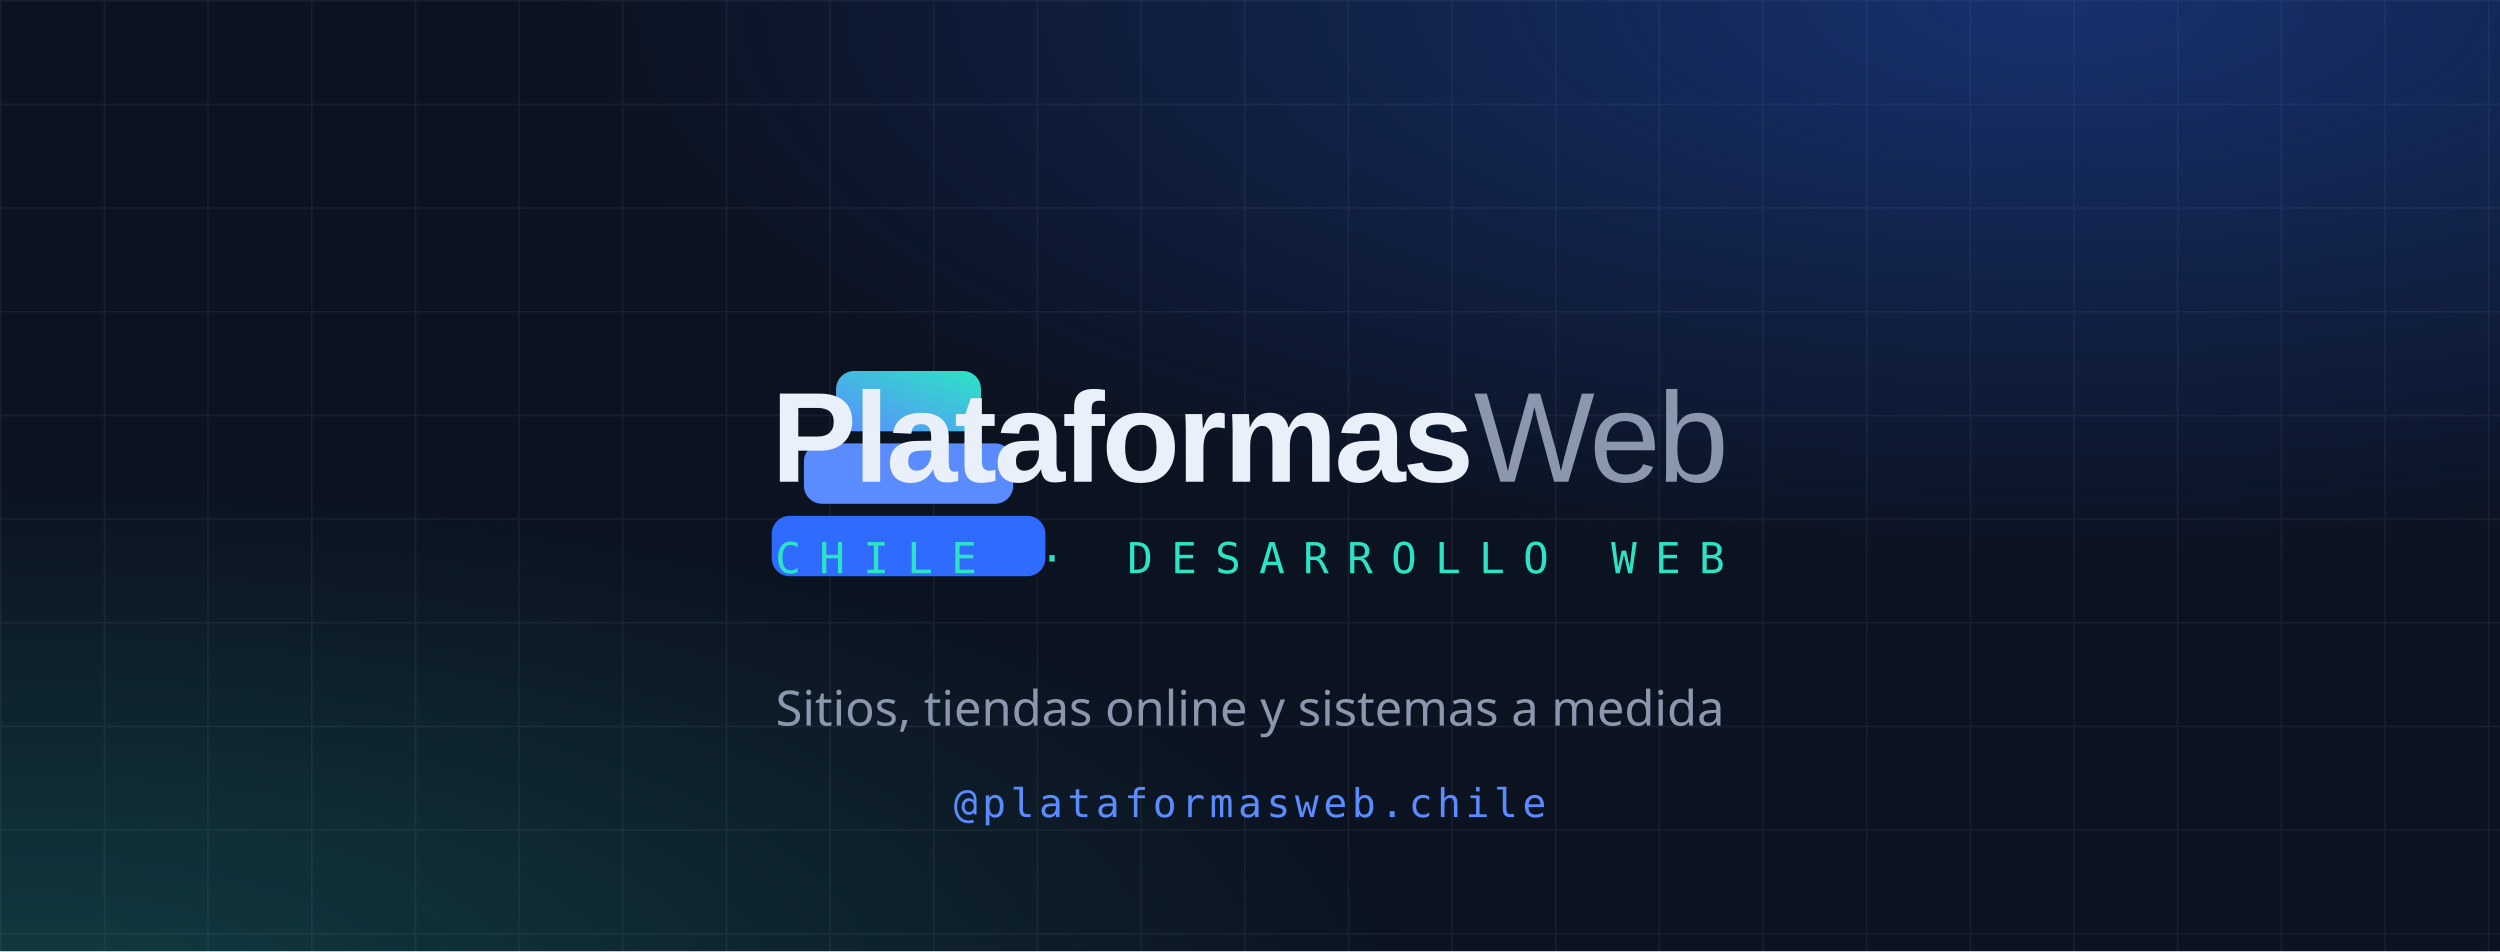
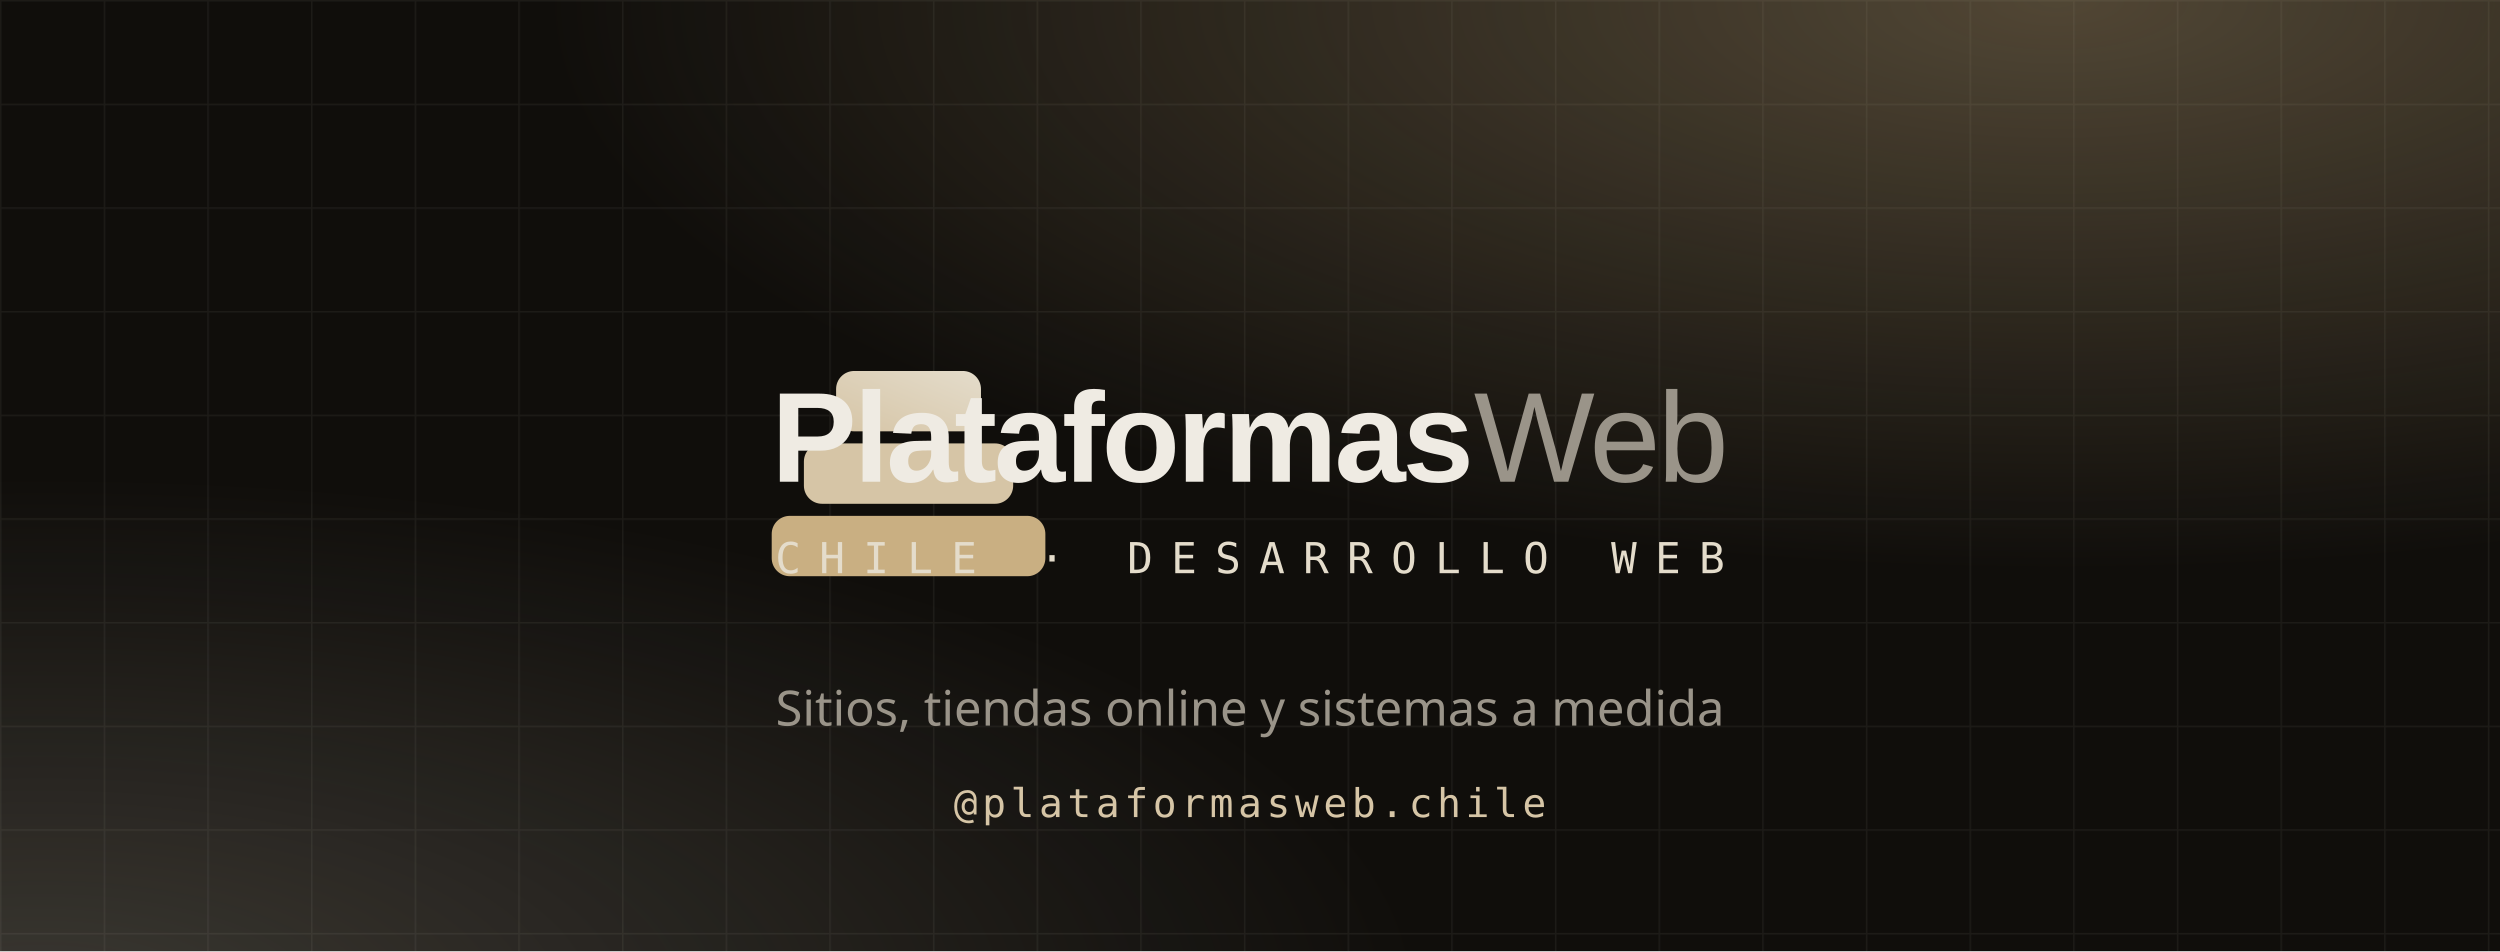
<svg xmlns="http://www.w3.org/2000/svg" viewBox="0 0 820 312" width="820" height="312" role="img" aria-label="Portada Facebook — Plataformas Web Chile">
  <defs>
    <linearGradient id="topPlate" x1="0" y1="1" x2="1" y2="0">
-       <stop offset="0" stop-color="#5B8CFF" />
-       <stop offset="1" stop-color="#2CE4C4" />
+       <stop offset="0" stop-color="#D6C5A6" />
+       <stop offset="1" stop-color="#E4DCCB" />
    </linearGradient>
    <radialGradient id="glowA" cx="82%" cy="0%" r="60%">
-       <stop offset="0" stop-color="#2F6BFF" stop-opacity="0.35" />
-       <stop offset="1" stop-color="#2F6BFF" stop-opacity="0" />
+       <stop offset="0" stop-color="#C9AF82" stop-opacity="0.35" />
+       <stop offset="1" stop-color="#C9AF82" stop-opacity="0" />
    </radialGradient>
    <radialGradient id="glowB" cx="2%" cy="105%" r="55%">
-       <stop offset="0" stop-color="#2CE4C4" stop-opacity="0.20" />
-       <stop offset="1" stop-color="#2CE4C4" stop-opacity="0" />
+       <stop offset="0" stop-color="#E4DCCB" stop-opacity="0.20" />
+       <stop offset="1" stop-color="#E4DCCB" stop-opacity="0" />
    </radialGradient>
    <pattern id="grid" width="34" height="34" patternUnits="userSpaceOnUse">
-       <path d="M34 0H0V34" fill="none" stroke="#EAF0FA" stroke-opacity="0.06" stroke-width="1" />
+       <path d="M34 0H0V34" fill="none" stroke="#EFEBE3" stroke-opacity="0.06" stroke-width="1" />
    </pattern>
  </defs>
-   <rect width="820" height="312" fill="#0B1220" />
+   <rect width="820" height="312" fill="#100E0B" />
  <rect width="820" height="312" fill="url(#grid)" />
  <rect width="820" height="312" fill="url(#glowA)" />
  <rect width="820" height="312" fill="url(#glowB)" />
  <g transform="translate(232,90) scale(1.32)">
-     <rect x="16" y="60" width="68" height="15" rx="4.5" fill="#2F6BFF" />
-     <rect x="24" y="42" width="52" height="15" rx="4.5" fill="#5B8CFF" />
+     <rect x="16" y="60" width="68" height="15" rx="4.5" fill="#C9AF82" />
+     <rect x="24" y="42" width="52" height="15" rx="4.5" fill="#D6C5A6" />
    <rect x="32" y="24" width="36" height="15" rx="4.5" fill="url(#topPlate)" />
  </g>
-   <text x="410" y="158" text-anchor="middle" font-family="Segoe UI, system-ui, -apple-system, Helvetica Neue, Arial, sans-serif" font-size="42" font-weight="800" letter-spacing="-1" fill="#EAF0FA">Plataformas<tspan fill="#8A97AD" font-weight="400"> Web</tspan>
+   <text x="410" y="158" text-anchor="middle" font-family="Segoe UI, system-ui, -apple-system, Helvetica Neue, Arial, sans-serif" font-size="42" font-weight="800" letter-spacing="-1" fill="#EFEBE3">Plataformas<tspan fill="#9A9489" font-weight="400"> Web</tspan>
  </text>
-   <text x="410" y="188" text-anchor="middle" font-family="Consolas, ui-monospace, SFMono-Regular, monospace" font-size="14" font-weight="500" letter-spacing="6" fill="#2CE4C4">CHILE · DESARROLLO WEB</text>
-   <text x="410" y="238" text-anchor="middle" font-family="Segoe UI, system-ui, sans-serif" font-size="16" fill="#8A97AD">Sitios, tiendas online y sistemas a medida</text>
-   <text x="410" y="268" text-anchor="middle" font-family="Consolas, ui-monospace, monospace" font-size="13" letter-spacing="1.5" fill="#5B8CFF">@plataformasweb.chile</text>
+   <text x="410" y="188" text-anchor="middle" font-family="Consolas, ui-monospace, SFMono-Regular, monospace" font-size="14" font-weight="500" letter-spacing="6" fill="#E4DCCB">CHILE · DESARROLLO WEB</text>
+   <text x="410" y="238" text-anchor="middle" font-family="Segoe UI, system-ui, sans-serif" font-size="16" fill="#9A9489">Sitios, tiendas online y sistemas a medida</text>
+   <text x="410" y="268" text-anchor="middle" font-family="Consolas, ui-monospace, monospace" font-size="13" letter-spacing="1.5" fill="#D6C5A6">@plataformasweb.chile</text>
</svg>
